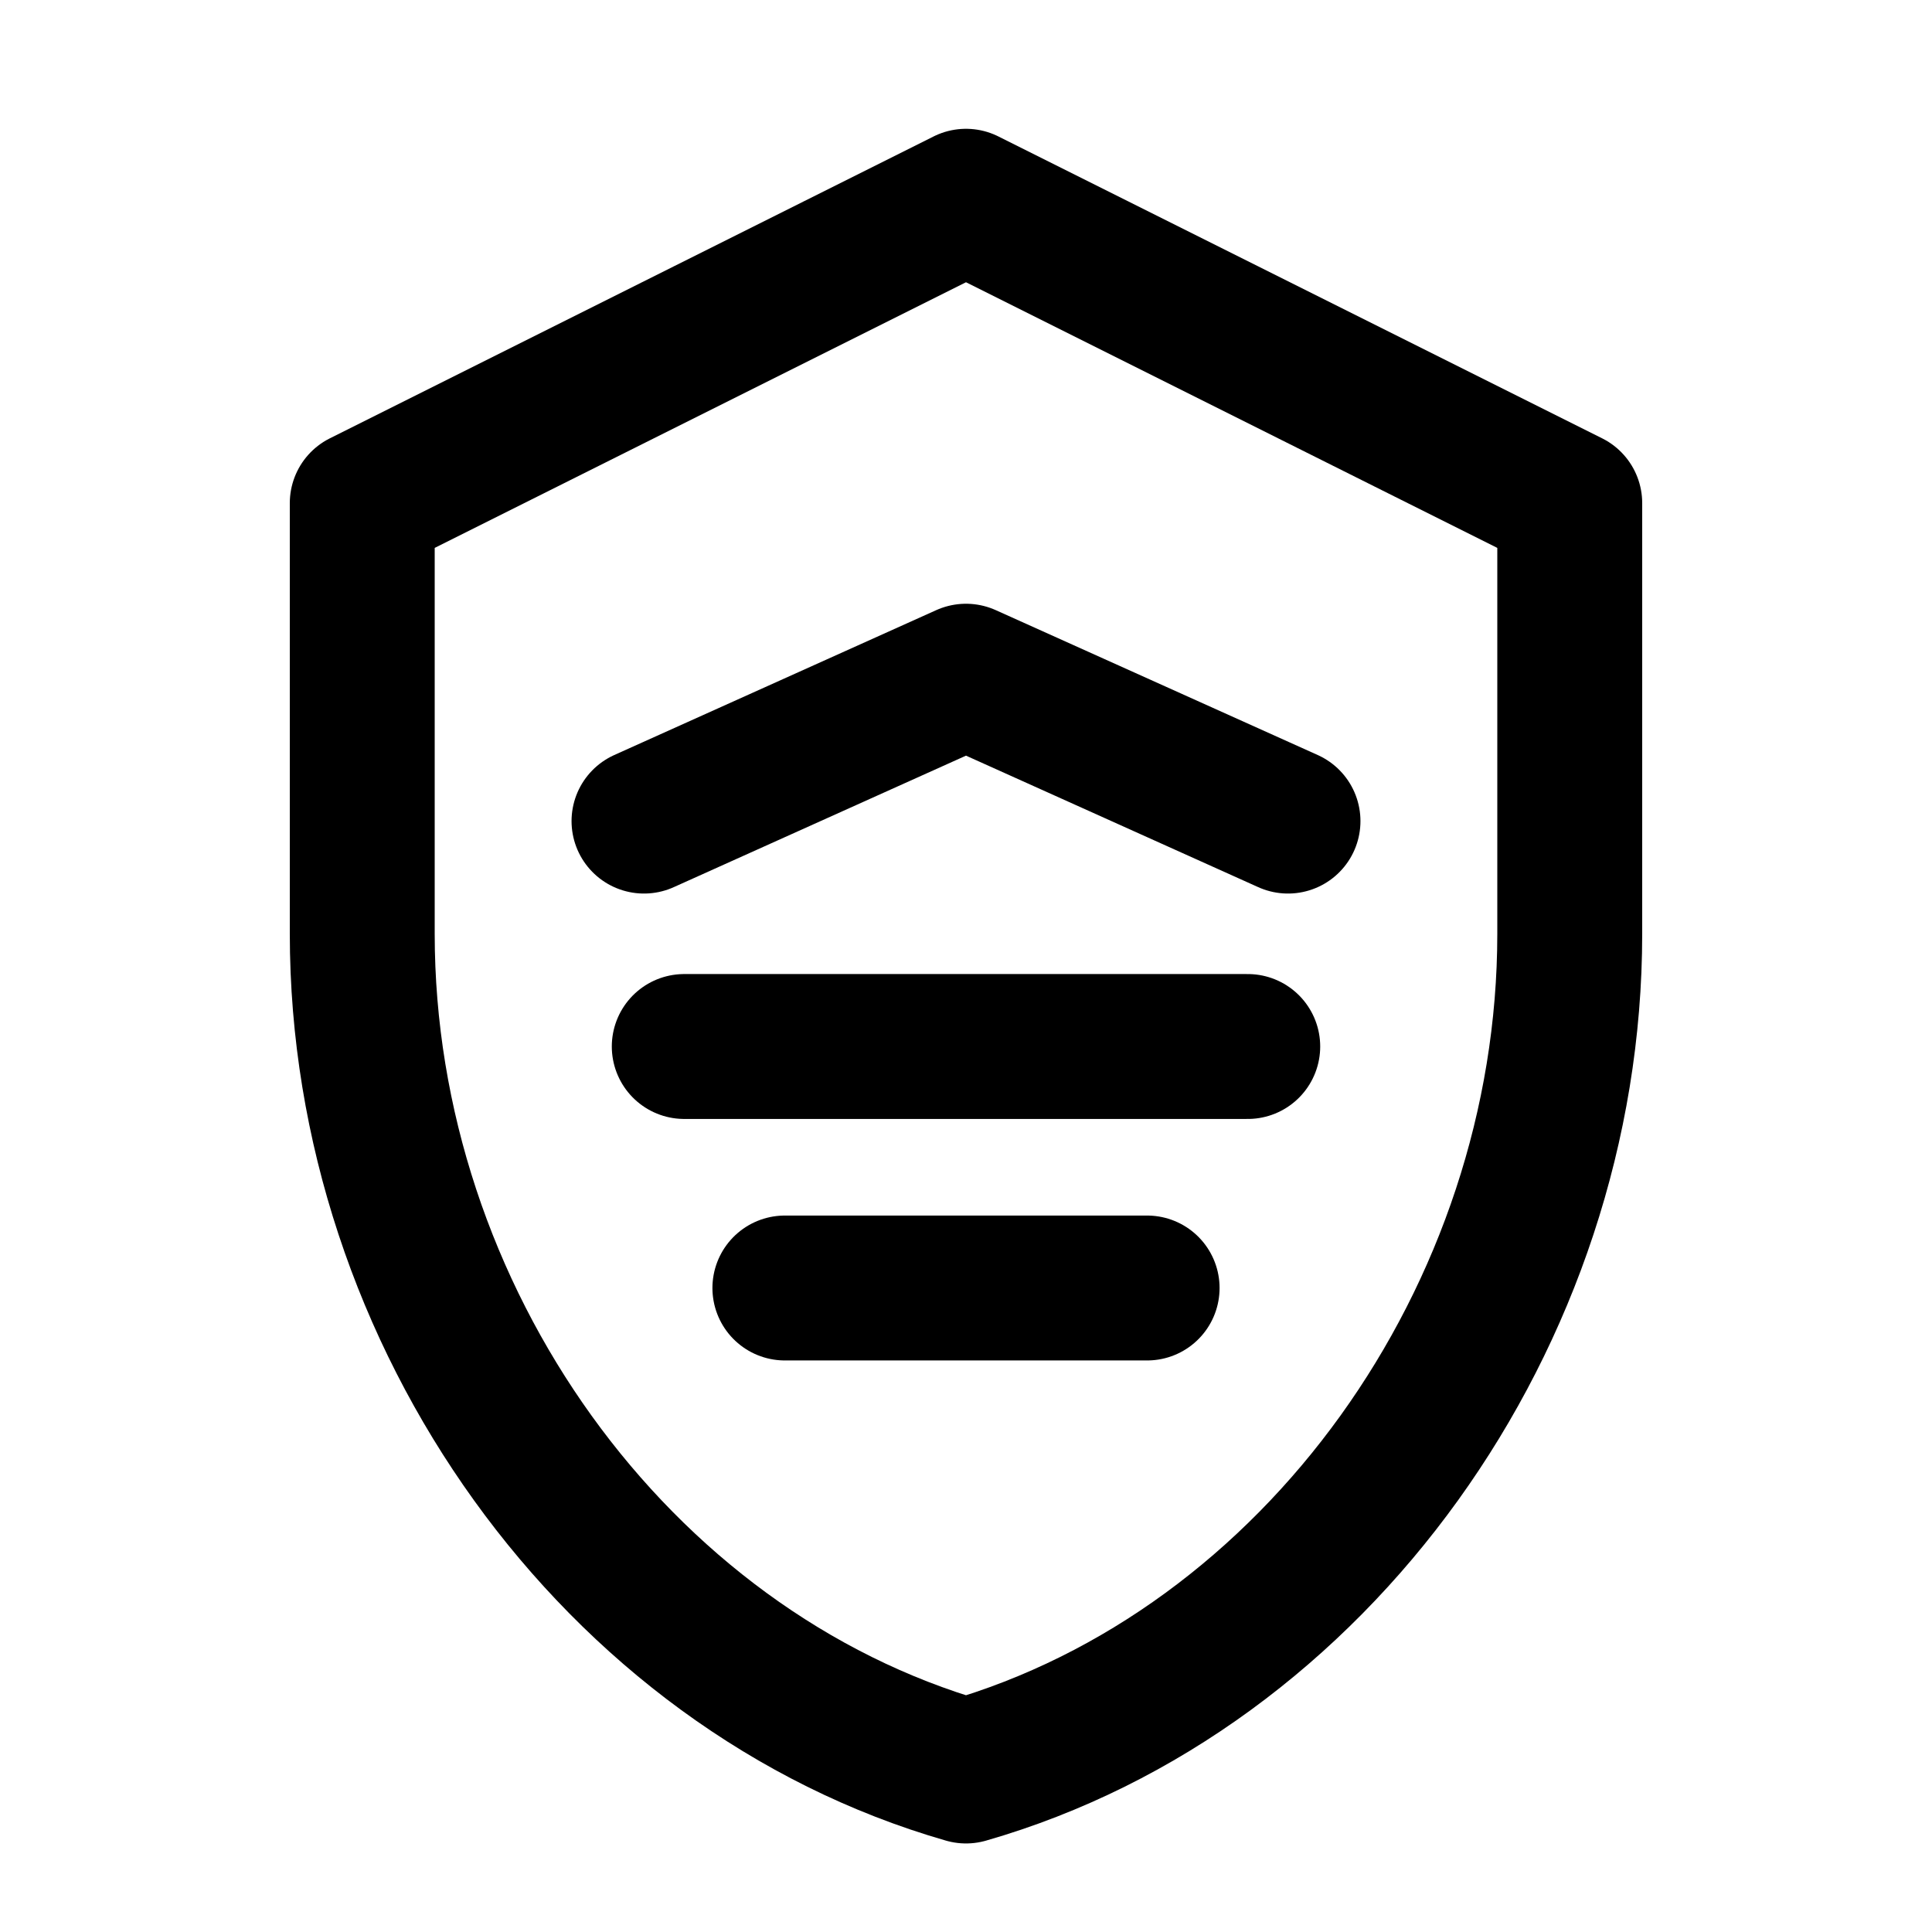
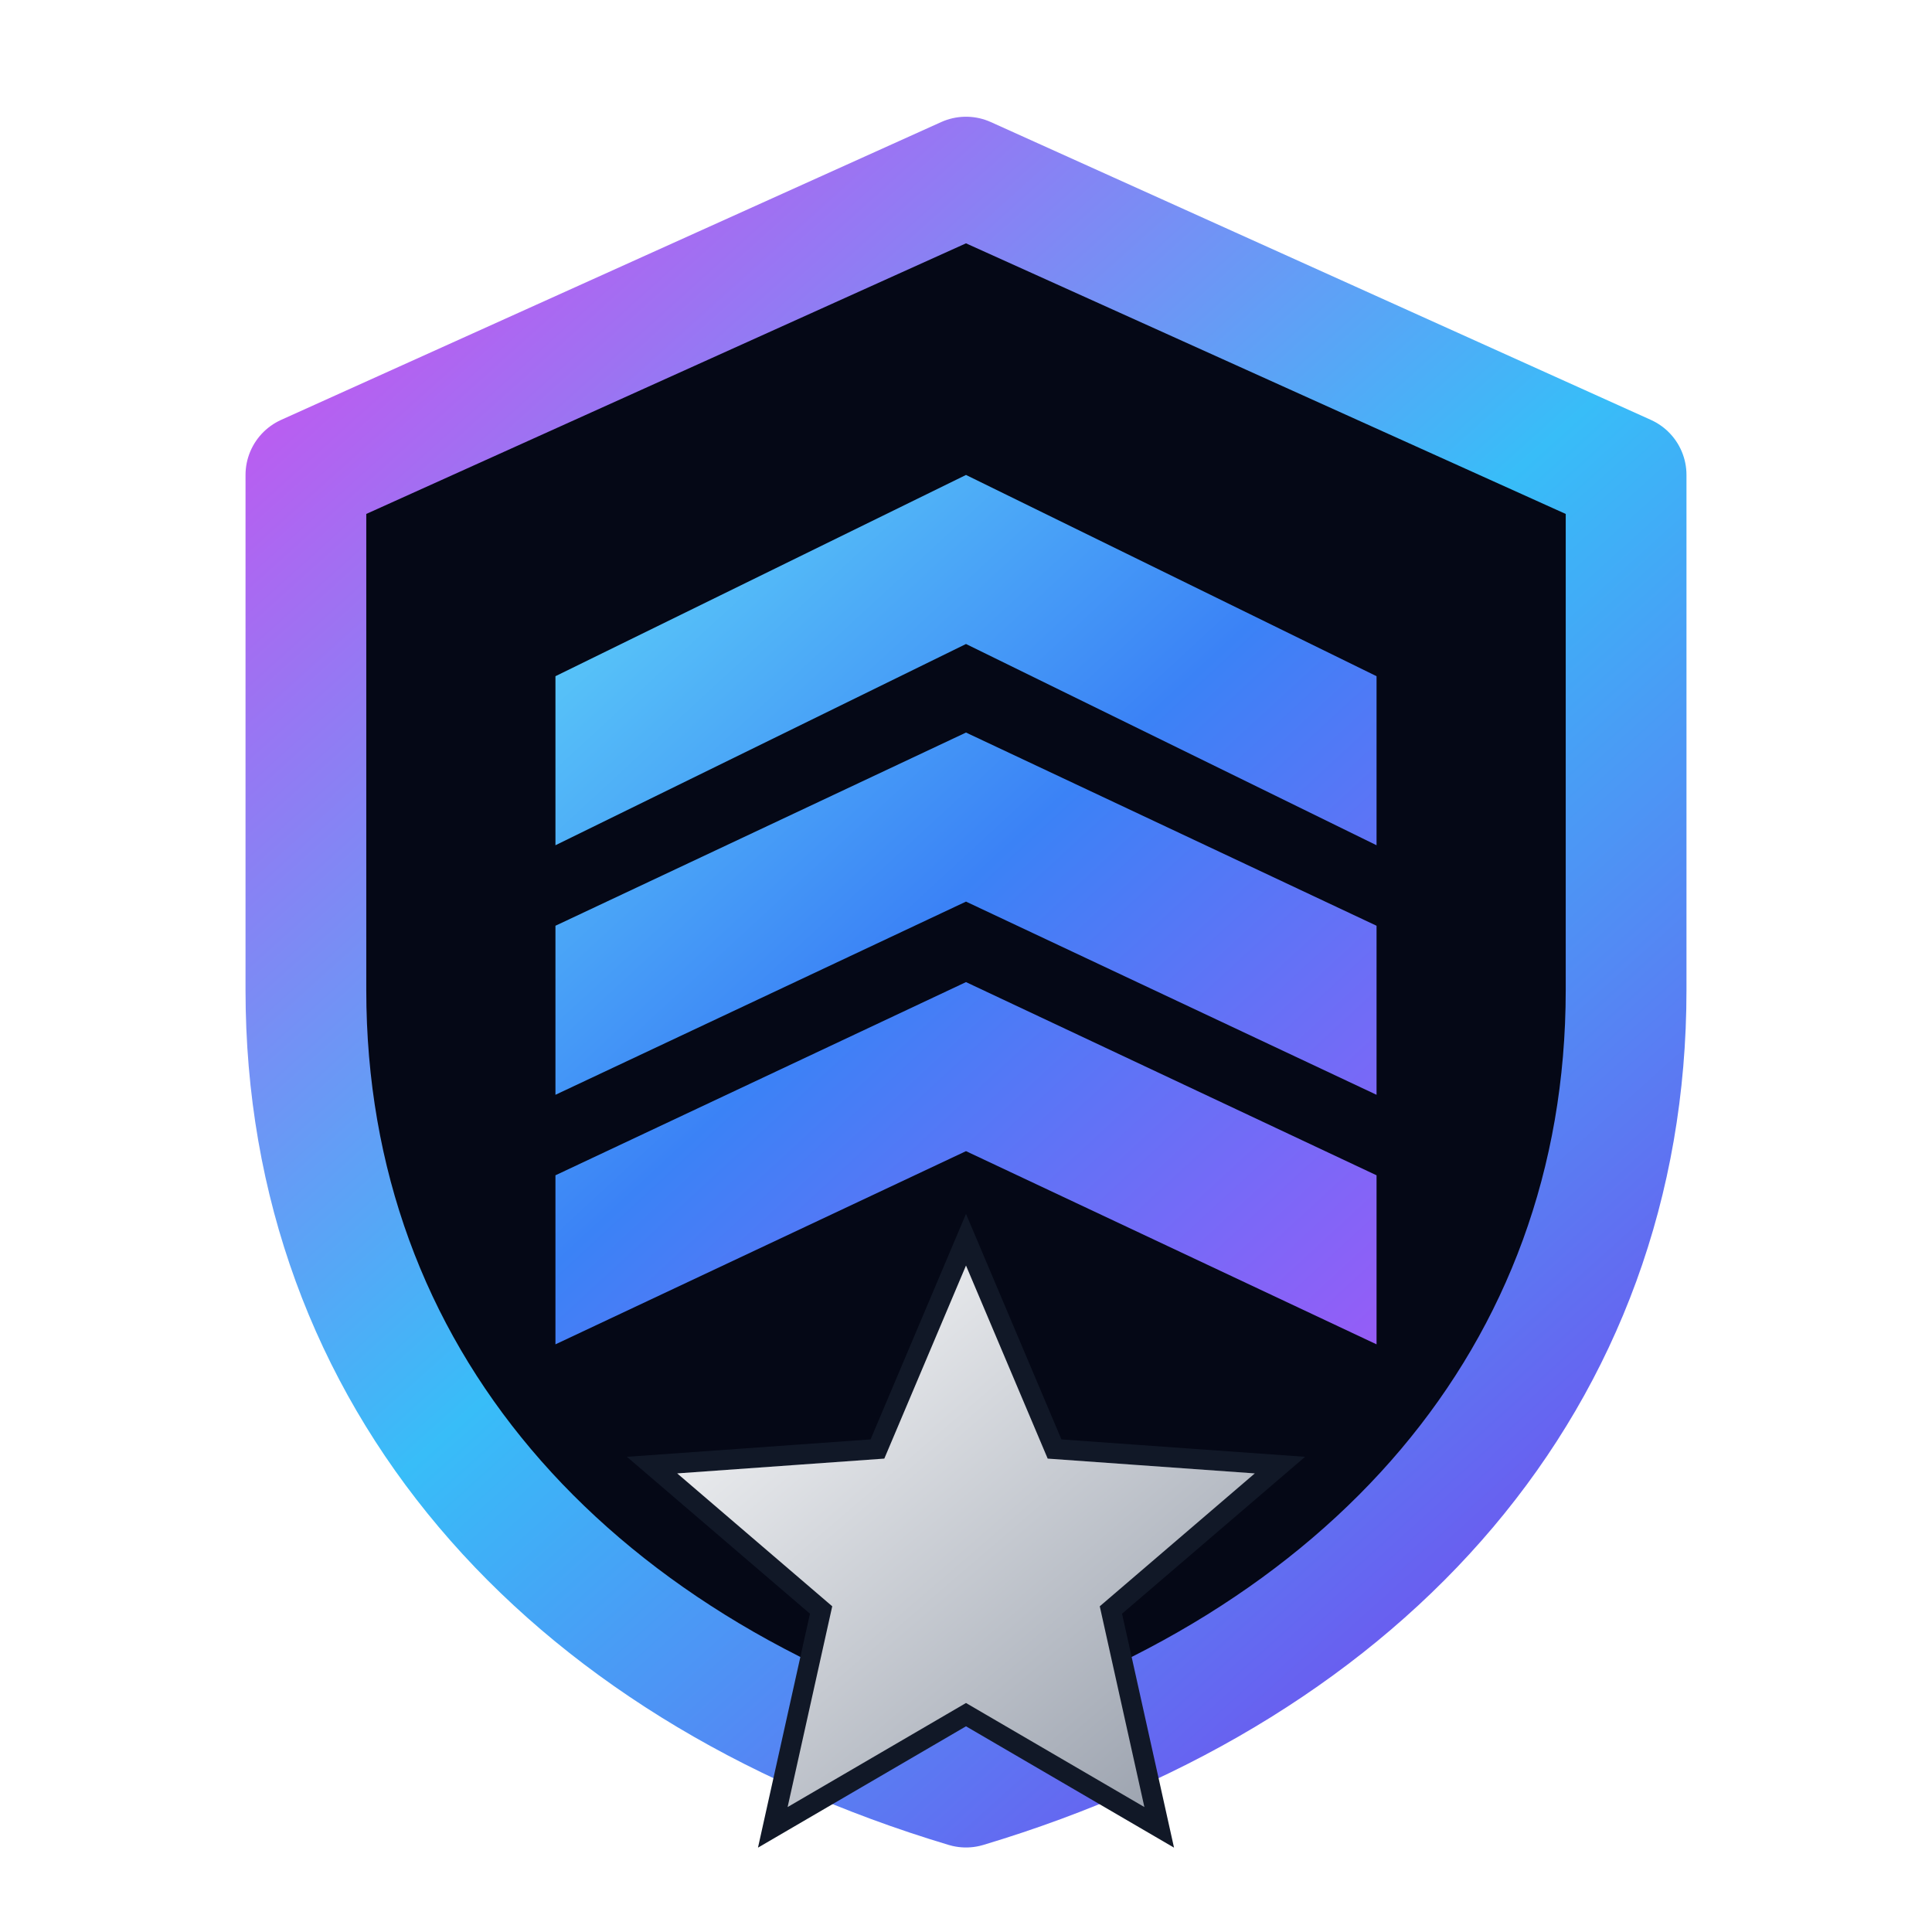
- <svg xmlns="http://www.w3.org/2000/svg" width="24" height="24" viewBox="0 0 24 24" fill="none">
-   <path d="M12 2.5L19.5 6.25V11.6C19.5 16.35 16.35 20.75 12 22C7.65 20.75 4.5 16.35 4.5 11.6V6.25L12 2.5Z" stroke="currentColor" stroke-width="1.8" stroke-linejoin="round" />
-   <path d="M8 10.2L12 8.4L16 10.2" stroke="currentColor" stroke-width="1.8" stroke-linecap="round" stroke-linejoin="round" />
-   <path d="M8.5 13H15.5" stroke="currentColor" stroke-width="1.8" stroke-linecap="round" />
-   <path d="M9.75 16H14.25" stroke="currentColor" stroke-width="1.8" stroke-linecap="round" />
+ <svg xmlns="http://www.w3.org/2000/svg" width="24" height="24" viewBox="0 0 24 24" role="img" aria-label="Sergeant">
+   <defs>
+     <linearGradient id="srg-border" x1="3" y1="2" x2="21" y2="22" gradientUnits="userSpaceOnUse">
+       <stop offset="0" stop-color="#d946ef" />
+       <stop offset="0.5" stop-color="#38bdf8" />
+       <stop offset="1" stop-color="#7c3aed" />
+     </linearGradient>
+     <linearGradient id="srg-chevron" x1="6" y1="5" x2="18" y2="18" gradientUnits="userSpaceOnUse">
+       <stop offset="0" stop-color="#67e8f9" />
+       <stop offset="0.48" stop-color="#3b82f6" />
+       <stop offset="1" stop-color="#a855f7" />
+     </linearGradient>
+     <linearGradient id="srg-star" x1="9" y1="15" x2="15" y2="22" gradientUnits="userSpaceOnUse">
+       <stop offset="0" stop-color="#ffffff" />
+       <stop offset="1" stop-color="#9ca3af" />
+     </linearGradient>
+   </defs>
+   <path d="M12 2.2 20.2 5.9v6.4c0 4.8-3.2 8.4-8.2 9.9-5-1.5-8.2-5.1-8.2-9.9V5.9L12 2.2Z" fill="#050816" stroke="url(#srg-border)" stroke-width="1.5" stroke-linejoin="round" />
+   <path d="m6.9 8.4 5.1-2.5 5.1 2.5v2.1L12 8 6.9 10.5V8.4Z" fill="url(#srg-chevron)" />
+   <path d="m6.9 11.5 5.1-2.4 5.1 2.4v2.1L12 11.2l-5.1 2.4v-2.1Z" fill="url(#srg-chevron)" />
+   <path d="m6.9 14.6 5.1-2.4 5.1 2.4v2.1L12 14.3l-5.1 2.4v-2.1Z" fill="url(#srg-chevron)" />
+   <path d="m12 15.4 1.1 2.6 2.8.2-2.1 1.8.6 2.7-2.4-1.4-2.4 1.4.6-2.7-2.1-1.8 2.8-.2 1.1-2.6Z" fill="url(#srg-star)" stroke="#111827" stroke-width=".25" />
</svg>
